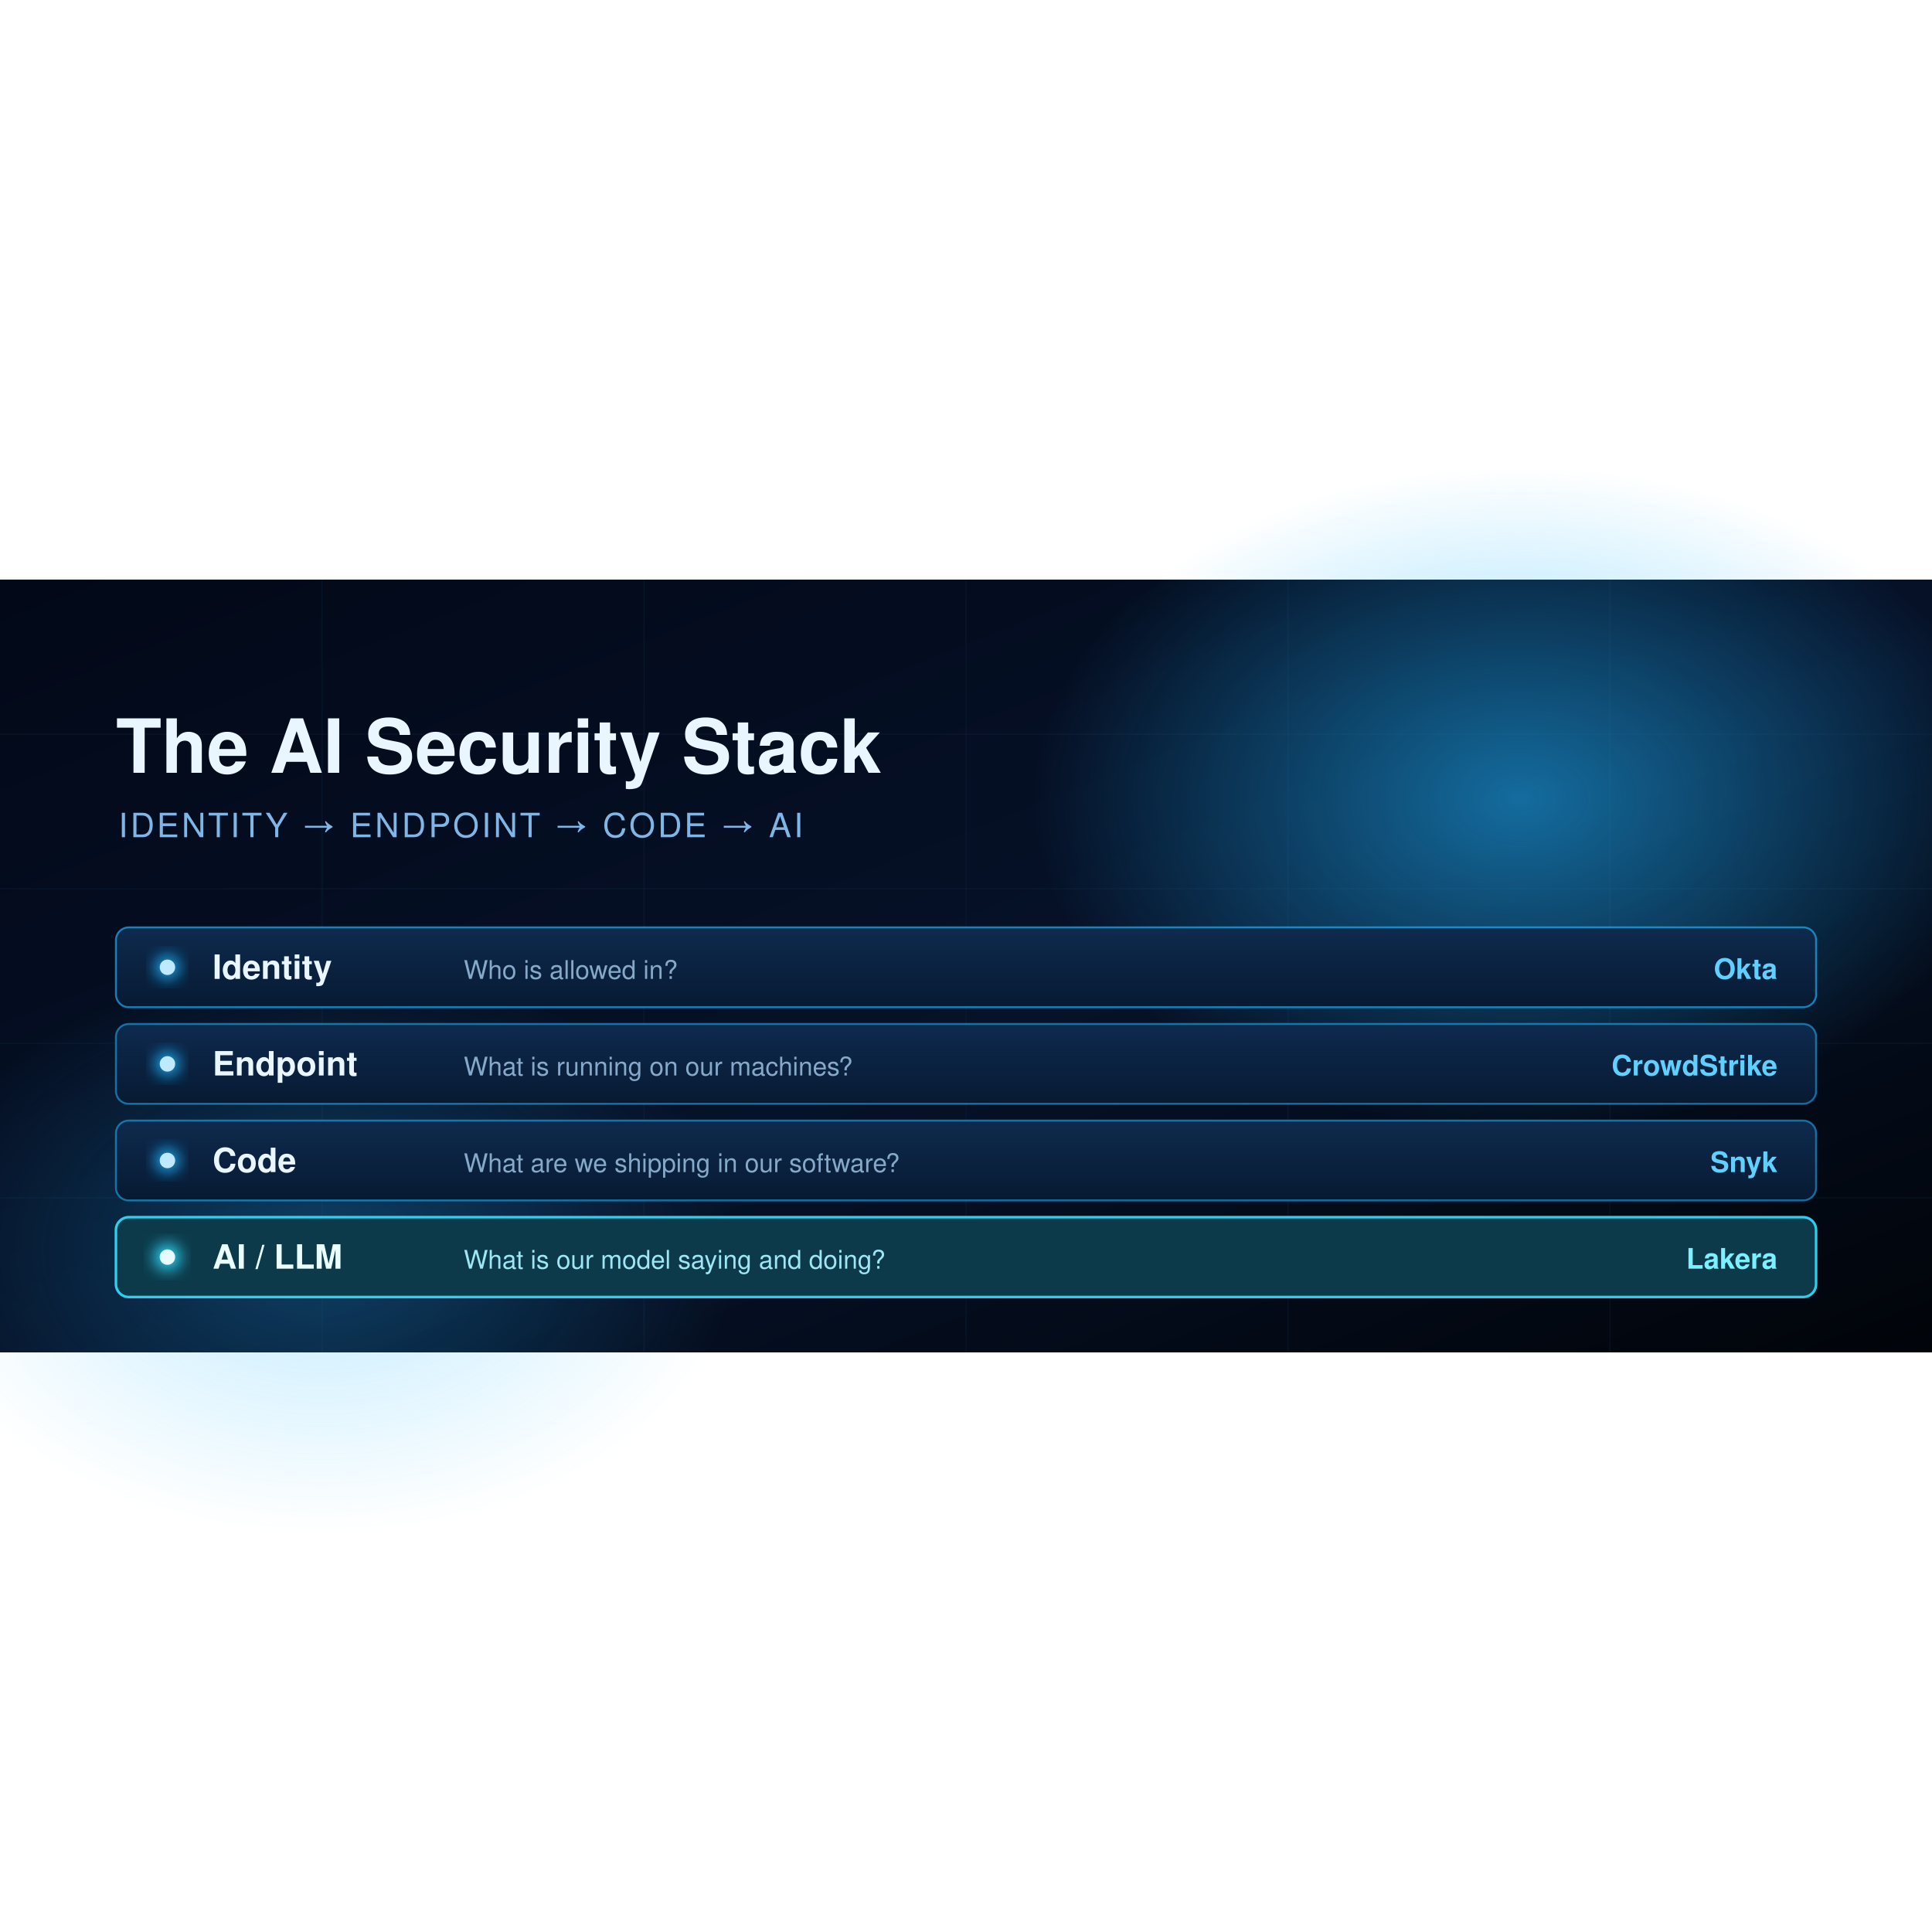
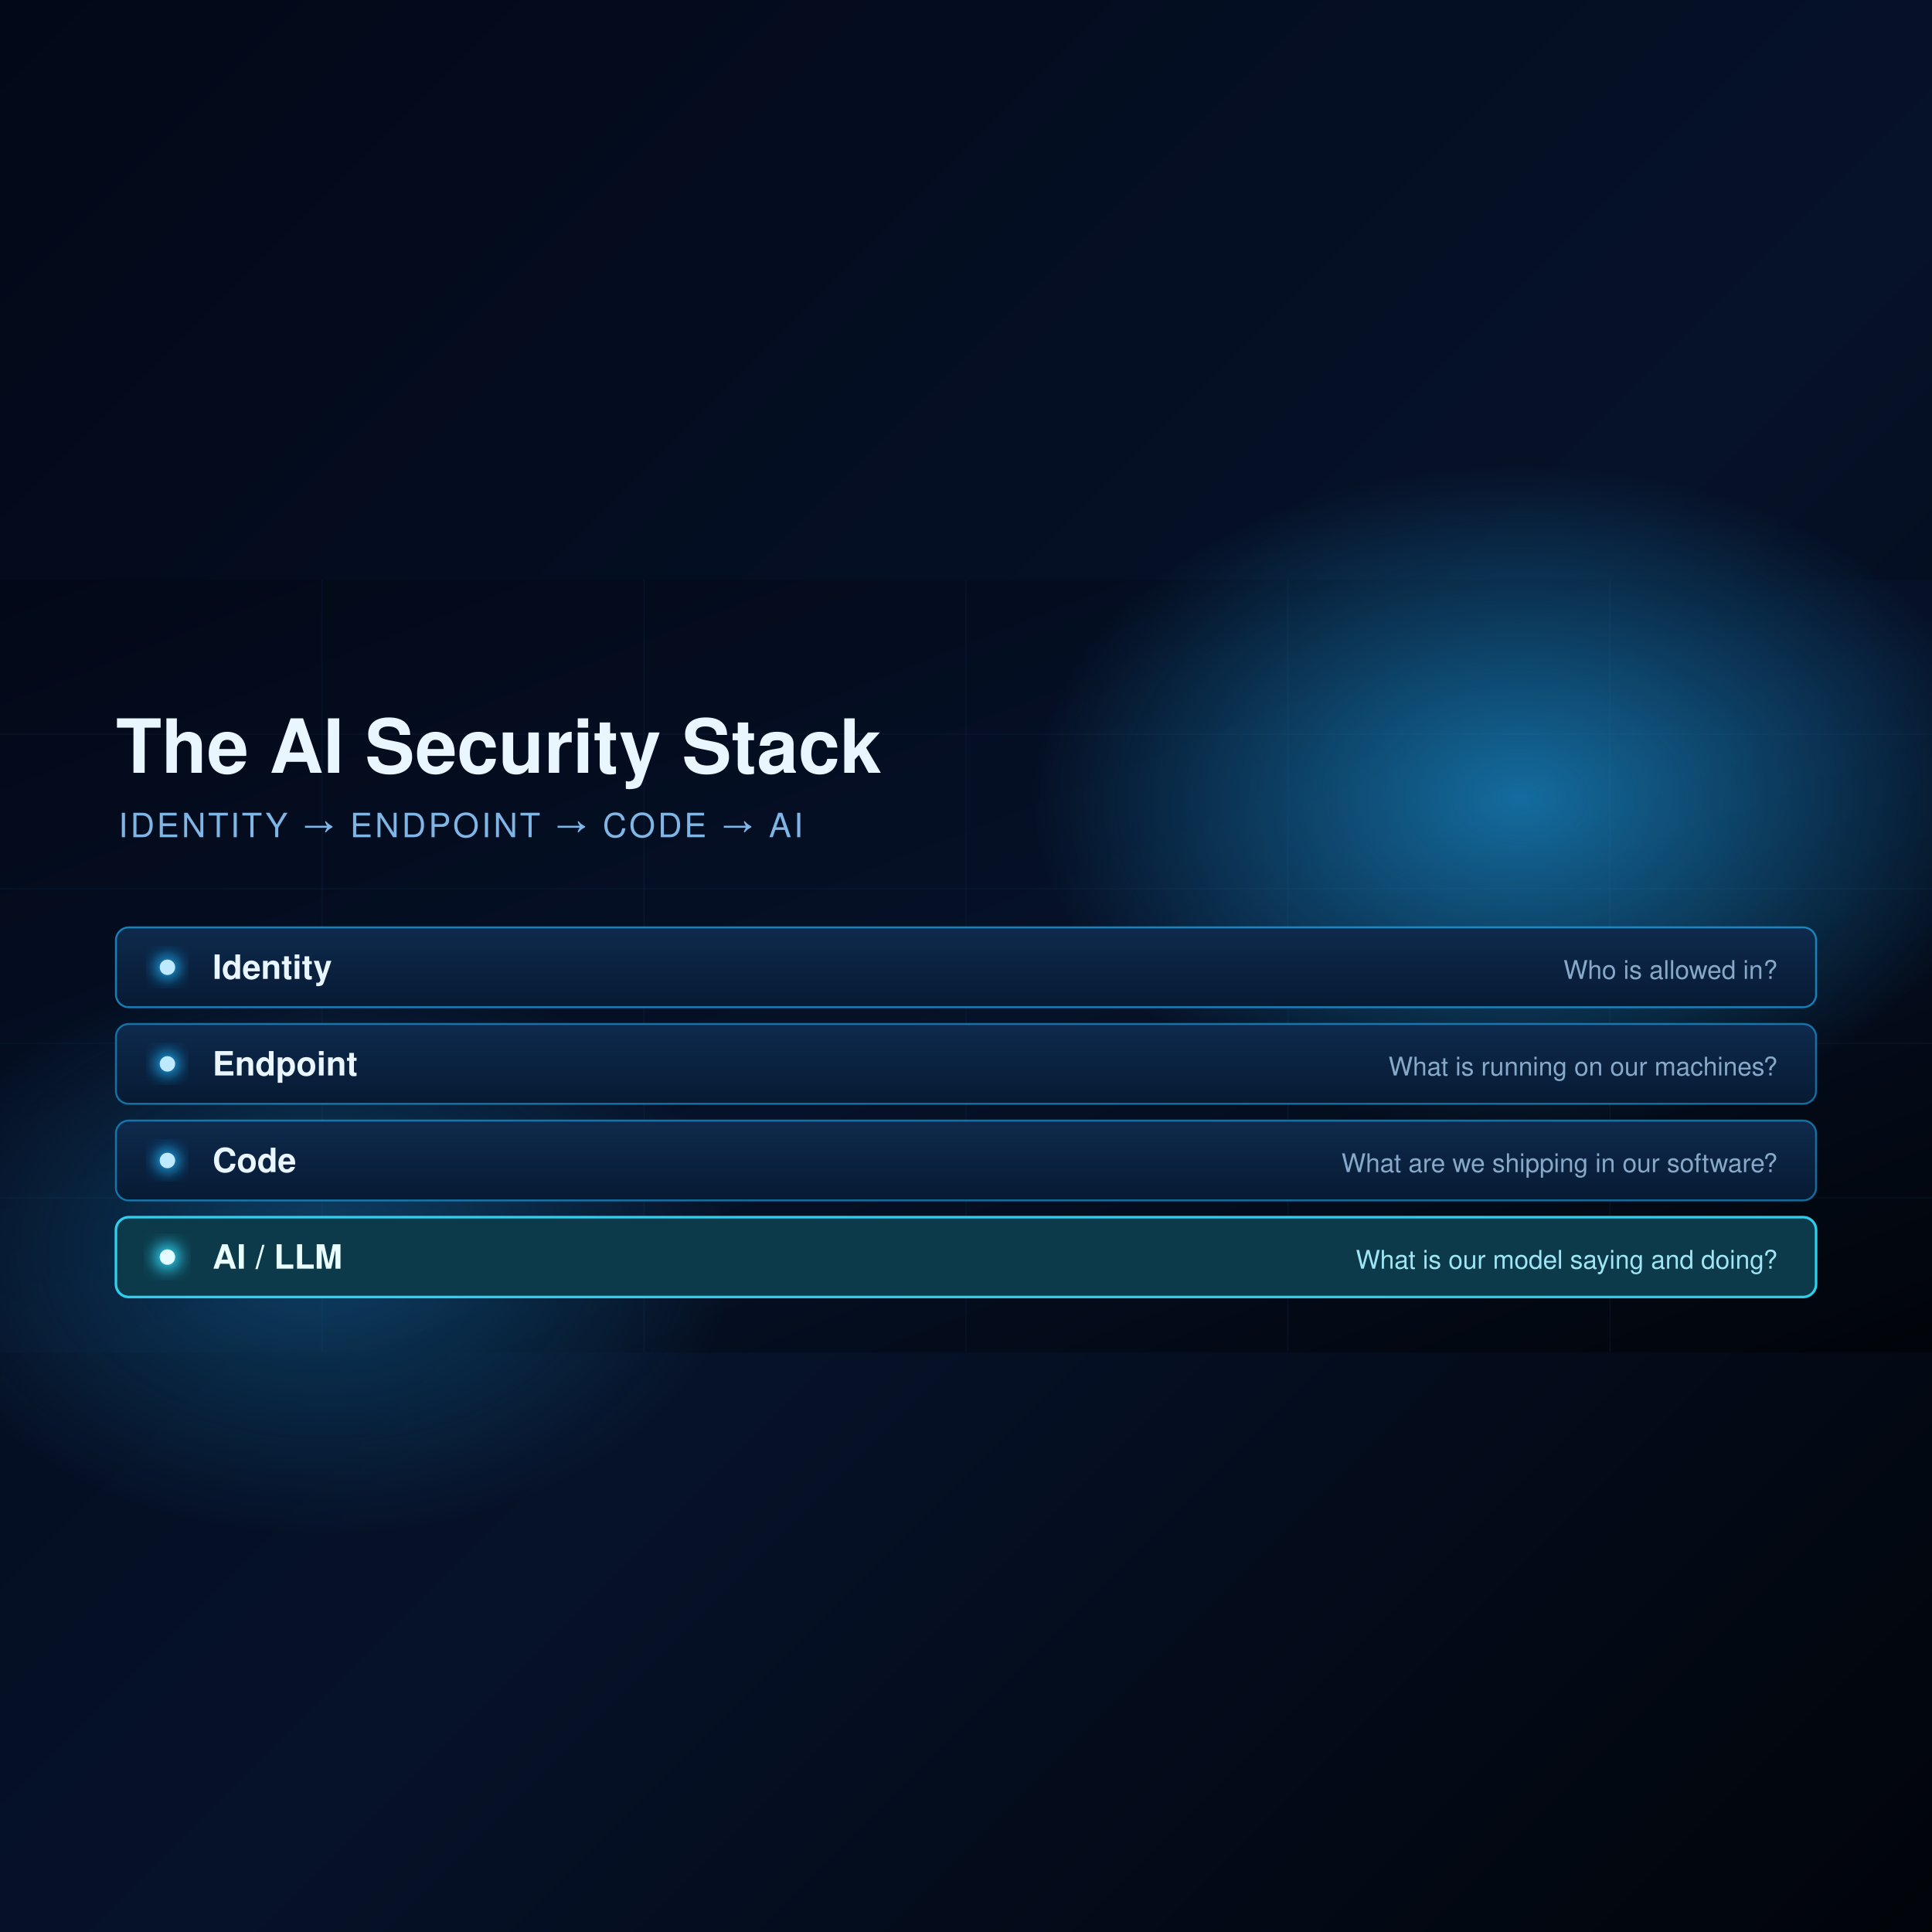
<svg xmlns="http://www.w3.org/2000/svg" width="1500" height="1500" viewBox="0 0 1500 1500">
  <defs>
    <linearGradient id="bg" x1="0" y1="0" x2="1" y2="1">
      <stop offset="0" stop-color="#020817" />
      <stop offset="0.55" stop-color="#061229" />
      <stop offset="1" stop-color="#010409" />
    </linearGradient>
    <radialGradient id="glow" cx="0.5" cy="0.5" r="0.5">
      <stop offset="0" stop-color="#1fb6ff" stop-opacity="0.55" />
      <stop offset="1" stop-color="#1fb6ff" stop-opacity="0" />
    </radialGradient>
    <linearGradient id="layerFill" x1="0" y1="0" x2="0" y2="1">
      <stop offset="0" stop-color="#0e2a4d" />
      <stop offset="1" stop-color="#071a33" />
    </linearGradient>
    <filter id="soft" x="-40%" y="-40%" width="180%" height="180%">
      <feGaussianBlur stdDeviation="6" />
    </filter>
  </defs>
+   <rect width="1500" height="1500" fill="url(#bg)" />
  <g transform="translate(0,450)">
    <rect width="1500" height="600" fill="url(#bg)" />
    <g stroke="#1a3a5c" stroke-opacity="0.18" stroke-width="1">
      <line x1="0" y1="120" x2="1500" y2="120" />
      <line x1="0" y1="240" x2="1500" y2="240" />
      <line x1="0" y1="360" x2="1500" y2="360" />
      <line x1="0" y1="480" x2="1500" y2="480" />
      <line x1="250" y1="0" x2="250" y2="600" />
      <line x1="500" y1="0" x2="500" y2="600" />
      <line x1="750" y1="0" x2="750" y2="600" />
      <line x1="1000" y1="0" x2="1000" y2="600" />
      <line x1="1250" y1="0" x2="1250" y2="600" />
    </g>
    <ellipse cx="1180" cy="170" rx="380" ry="260" fill="url(#glow)" />
    <ellipse cx="250" cy="520" rx="320" ry="220" fill="url(#glow)" opacity="0.5" />
    <text x="90" y="150" font-family="Segoe UI, Helvetica, Arial, sans-serif" font-size="58" font-weight="700" fill="#eaf6ff">The AI Security Stack</text>
    <text x="92" y="200" font-family="Segoe UI, Helvetica, Arial, sans-serif" font-size="26" font-weight="400" fill="#7fb6e6" letter-spacing="2">IDENTITY → ENDPOINT → CODE → AI</text>
    <g font-family="Segoe UI, Helvetica, Arial, sans-serif">
      <g>
        <rect x="90" y="270" width="1320" height="62" rx="10" fill="url(#layerFill)" stroke="#1fb6ff" stroke-opacity="0.65" stroke-width="1.5" />
        <circle cx="130" cy="301" r="9" fill="#1fb6ff" filter="url(#soft)" />
        <circle cx="130" cy="301" r="6" fill="#bfe9ff" />
        <text x="165" y="310" font-size="26" font-weight="600" fill="#eaf6ff">Identity</text>
-         <text x="360" y="310" font-size="20" fill="#86a9c9">Who is allowed in?</text>
-         <text x="1380" y="310" font-size="22" font-weight="600" fill="#5fd0ff" text-anchor="end">Okta</text>
+         <text x="1380" y="310" font-size="20" fill="#86a9c9" text-anchor="end">Who is allowed in?</text>
      </g>
      <g>
        <rect x="90" y="345" width="1320" height="62" rx="10" fill="url(#layerFill)" stroke="#1fb6ff" stroke-opacity="0.55" stroke-width="1.5" />
        <circle cx="130" cy="376" r="9" fill="#1fb6ff" filter="url(#soft)" />
        <circle cx="130" cy="376" r="6" fill="#bfe9ff" />
        <text x="165" y="385" font-size="26" font-weight="600" fill="#eaf6ff">Endpoint</text>
-         <text x="360" y="385" font-size="20" fill="#86a9c9">What is running on our machines?</text>
-         <text x="1380" y="385" font-size="22" font-weight="600" fill="#5fd0ff" text-anchor="end">CrowdStrike</text>
+         <text x="1380" y="385" font-size="20" fill="#86a9c9" text-anchor="end">What is running on our machines?</text>
      </g>
      <g>
        <rect x="90" y="420" width="1320" height="62" rx="10" fill="url(#layerFill)" stroke="#1fb6ff" stroke-opacity="0.55" stroke-width="1.5" />
        <circle cx="130" cy="451" r="9" fill="#1fb6ff" filter="url(#soft)" />
        <circle cx="130" cy="451" r="6" fill="#bfe9ff" />
        <text x="165" y="460" font-size="26" font-weight="600" fill="#eaf6ff">Code</text>
-         <text x="360" y="460" font-size="20" fill="#86a9c9">What are we shipping in our software?</text>
-         <text x="1380" y="460" font-size="22" font-weight="600" fill="#5fd0ff" text-anchor="end">Snyk</text>
+         <text x="1380" y="460" font-size="20" fill="#86a9c9" text-anchor="end">What are we shipping in our software?</text>
      </g>
      <g>
        <rect x="90" y="495" width="1320" height="62" rx="10" fill="#0c3a4a" stroke="#33e0ff" stroke-opacity="0.9" stroke-width="2" />
        <circle cx="130" cy="526" r="10" fill="#33e0ff" filter="url(#soft)" />
        <circle cx="130" cy="526" r="6" fill="#e6fbff" />
        <text x="165" y="535" font-size="26" font-weight="700" fill="#eaffff">AI / LLM</text>
-         <text x="360" y="535" font-size="20" fill="#9fe6f5">What is our model saying and doing?</text>
-         <text x="1380" y="535" font-size="22" font-weight="700" fill="#7df0ff" text-anchor="end">Lakera</text>
+         <text x="1380" y="535" font-size="20" fill="#9fe6f5" text-anchor="end">What is our model saying and doing?</text>
      </g>
    </g>
  </g>
</svg>
